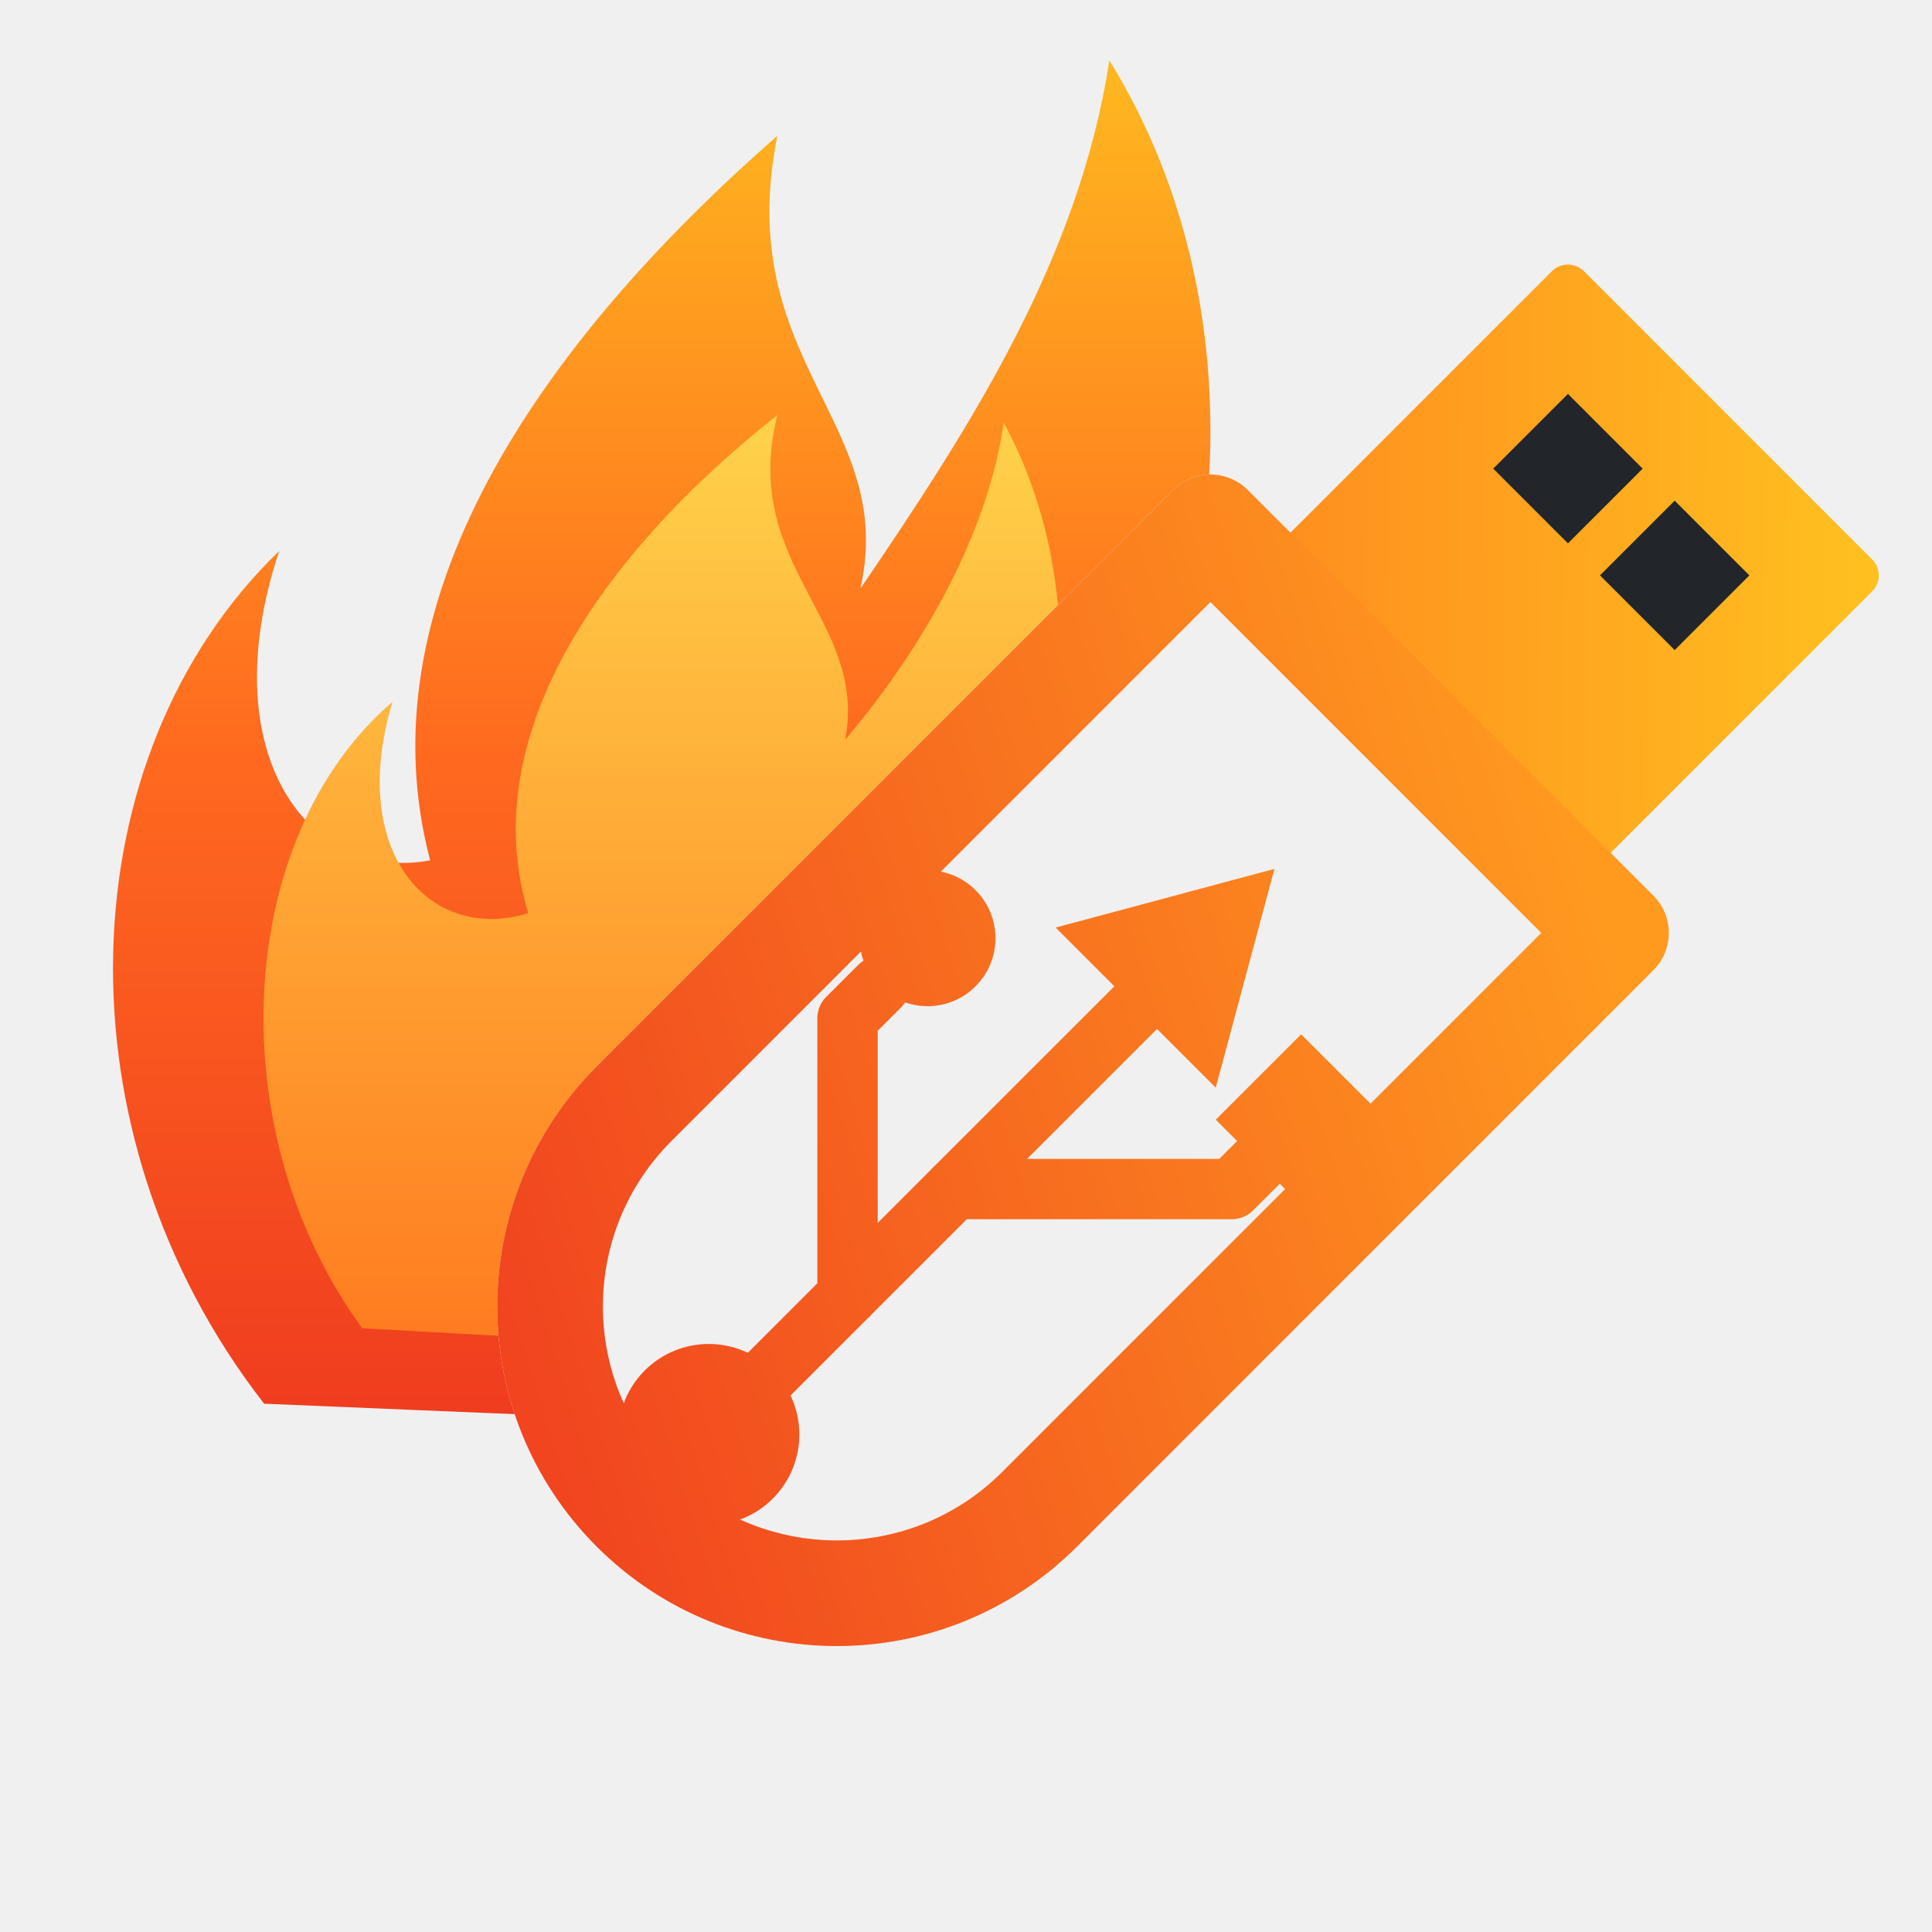
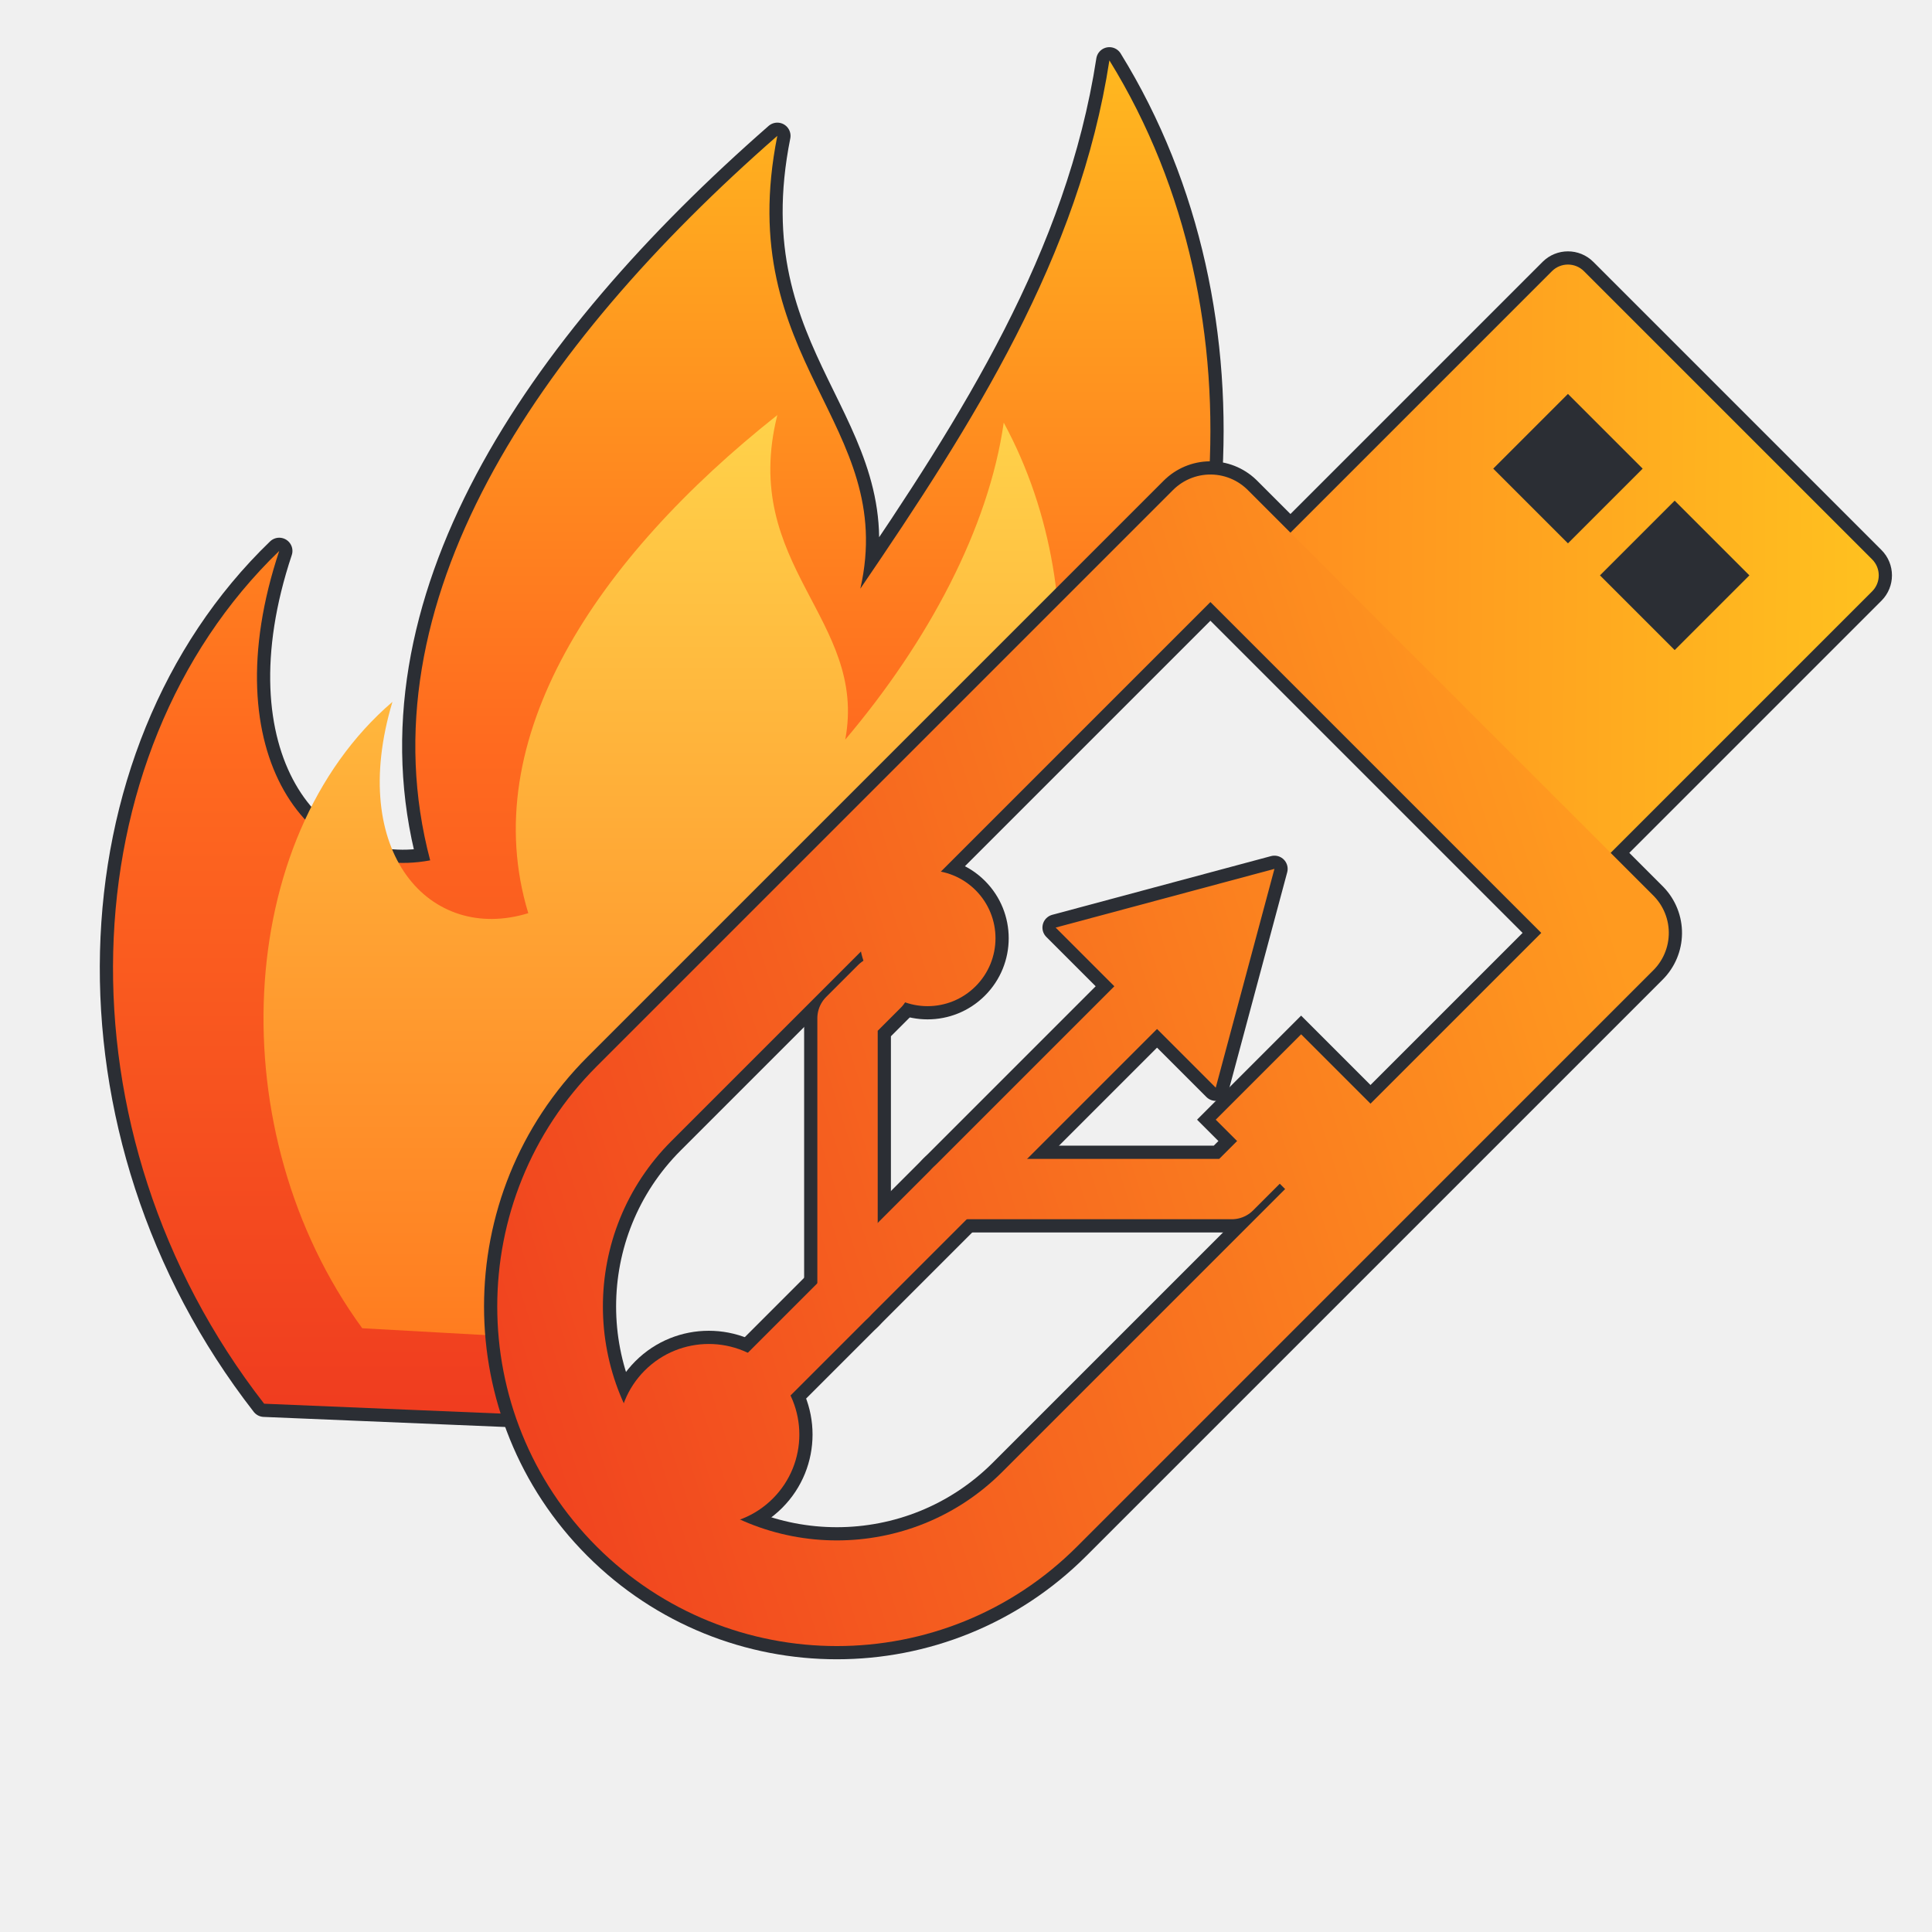
<svg xmlns="http://www.w3.org/2000/svg" viewBox="0 0 512 512" width="512" height="512">
  <defs>
    <linearGradient id="g-body" gradientUnits="userSpaceOnUse" x1="180" y1="420" x2="332" y2="128">
      <stop offset="0%" stop-color="#f0401f" />
      <stop offset="100%" stop-color="#ff9a1f" />
    </linearGradient>
    <linearGradient id="g-plug" gradientUnits="userSpaceOnUse" x1="196" y1="128" x2="316" y2="10">
      <stop offset="0%" stop-color="#ff8c1f" />
      <stop offset="100%" stop-color="#ffc21f" />
    </linearGradient>
    <linearGradient id="g-flame" x1="0" y1="1" x2="0" y2="0">
      <stop offset="0%" stop-color="#ef3b1f" />
      <stop offset="50%" stop-color="#ff6a1f" />
      <stop offset="100%" stop-color="#ffb81f" />
    </linearGradient>
    <linearGradient id="g-flame-in" x1="0" y1="1" x2="0" y2="0">
      <stop offset="0%" stop-color="#ff7a1f" />
      <stop offset="100%" stop-color="#ffd24a" />
    </linearGradient>
    <mask id="behind-drive">
      <rect width="512" height="512" fill="white" />
      <g transform="translate(28 28) rotate(45 256 256)">
        <path d="M180 128 L332 128 L332 344 A76 76 0 0 1 180 344 Z" fill="black" stroke="black" stroke-width="28" stroke-linejoin="round" />
        <rect x="196" y="10" width="120" height="118" rx="6" fill="black" />
      </g>
    </mask>
  </defs>
  <g mask="url(#behind-drive)">
+     <path d="M70 372 C14 300 18 200 74 146 C56 200 82 234 114 228              C96 160 142 92 206 36 C194 96 238 112 228 156              C258 112 286 68 294 16 C336 84 326 176 282 234              C306 262 304 336 262 380 Z" fill="none" stroke="#2b2e34" stroke-width="7" stroke-linejoin="round" />
    <path d="M70 372 C14 300 18 200 74 146 C56 200 82 234 114 228              C96 160 142 92 206 36 C194 96 238 112 228 156              C258 112 286 68 294 16 C336 84 326 176 282 234              C306 262 304 336 262 380 Z" fill="url(#g-flame)" />
    <path d="M96 352 C58 300 62 222 104 186 C92 226 114 250 140 242              C126 196 158 148 206 110 C196 150 230 164 224 196              C246 170 262 140 266 112 C292 160 282 222 252 262              C270 288 266 332 240 360 Z" fill="url(#g-flame-in)" />
  </g>
  <g transform="translate(28 28) rotate(45 256 256)">
+     <rect x="196" y="10" width="120" height="118" rx="6" fill="none" stroke="#2b2e34" stroke-width="7" stroke-linejoin="round" />
+     <path d="M180 128 L332 128 L332 344 A76 76 0 0 1 180 344 Z" fill="none" stroke="#2b2e34" stroke-width="35" stroke-linejoin="round" />
+     <g fill="none" stroke="#2b2e34" stroke-width="23" stroke-linecap="round" stroke-linejoin="round">
+       <path d="M256 392 L256 222" />
+       <path d="M256 340 L204 288 L204 276" />
+       <path d="M256 300 L308 248 L308 238" />
+     </g>
+     <circle cx="256" cy="392" r="27.5" fill="#2b2e34" />
+     <circle cx="204" cy="258" r="21.5" fill="#2b2e34" />
+     <rect x="288.5" y="202.5" width="39" height="39" fill="#2b2e34" />
+     <path d="M256 180 L226 232 L286 232 Z" fill="#2b2e34" stroke="#2b2e34" stroke-width="7" stroke-linejoin="round" />
    <rect x="196" y="10" width="120" height="118" rx="6" fill="url(#g-plug)" />
-     <rect x="222" y="36" width="28" height="28" fill="#22252a" />
-     <rect x="262" y="36" width="28" height="28" fill="#22252a" />
+     <rect x="222" y="36" width="28" height="28" fill="#2b2e34" />
+     <rect x="262" y="36" width="28" height="28" fill="#2b2e34" />
    <path d="M180 128 L332 128 L332 344 A76 76 0 0 1 180 344 Z" fill="none" stroke="url(#g-body)" stroke-width="28" stroke-linejoin="round" />
    <g fill="none" stroke="url(#g-body)" stroke-width="16" stroke-linecap="round" stroke-linejoin="round">
      <path d="M256 392 L256 222" />
      <path d="M256 340 L204 288 L204 276" />
      <path d="M256 300 L308 248 L308 238" />
    </g>
    <circle cx="256" cy="392" r="24" fill="url(#g-body)" />
    <circle cx="204" cy="258" r="18" fill="url(#g-body)" />
    <rect x="292" y="206" width="32" height="32" fill="url(#g-body)" />
    <path d="M256 180 L226 232 L286 232 Z" fill="url(#g-body)" />
  </g>
</svg>
